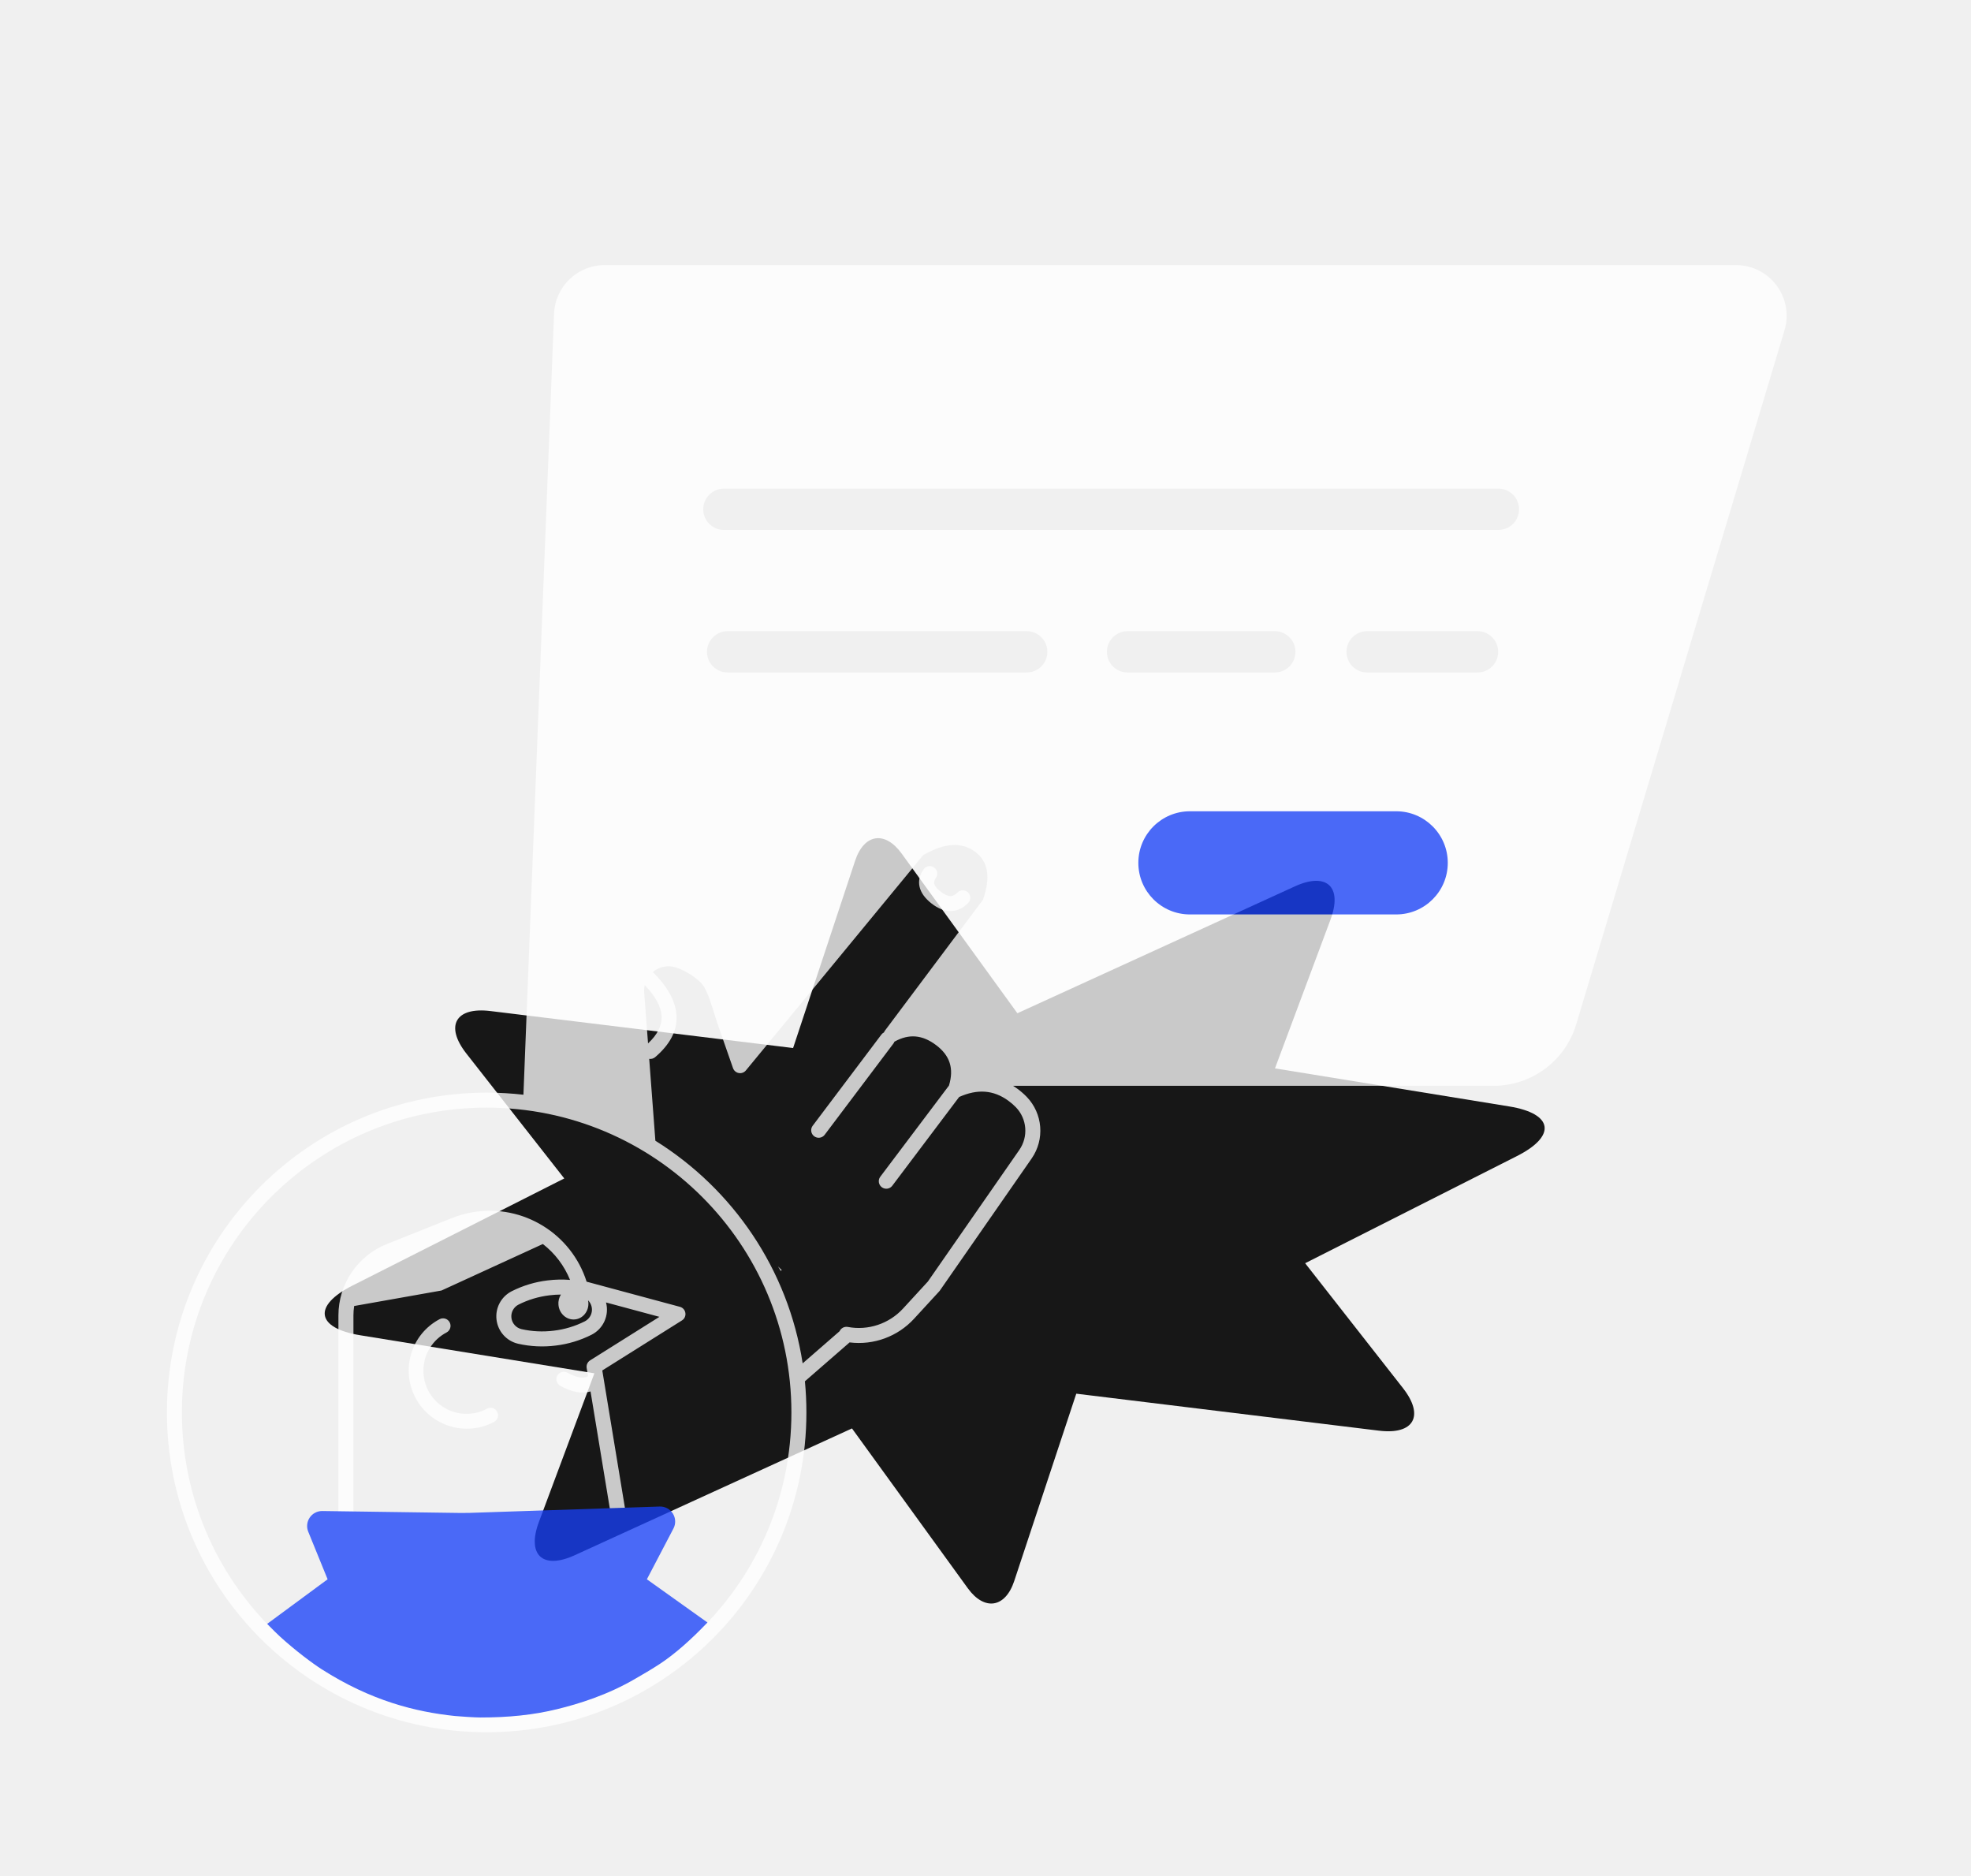
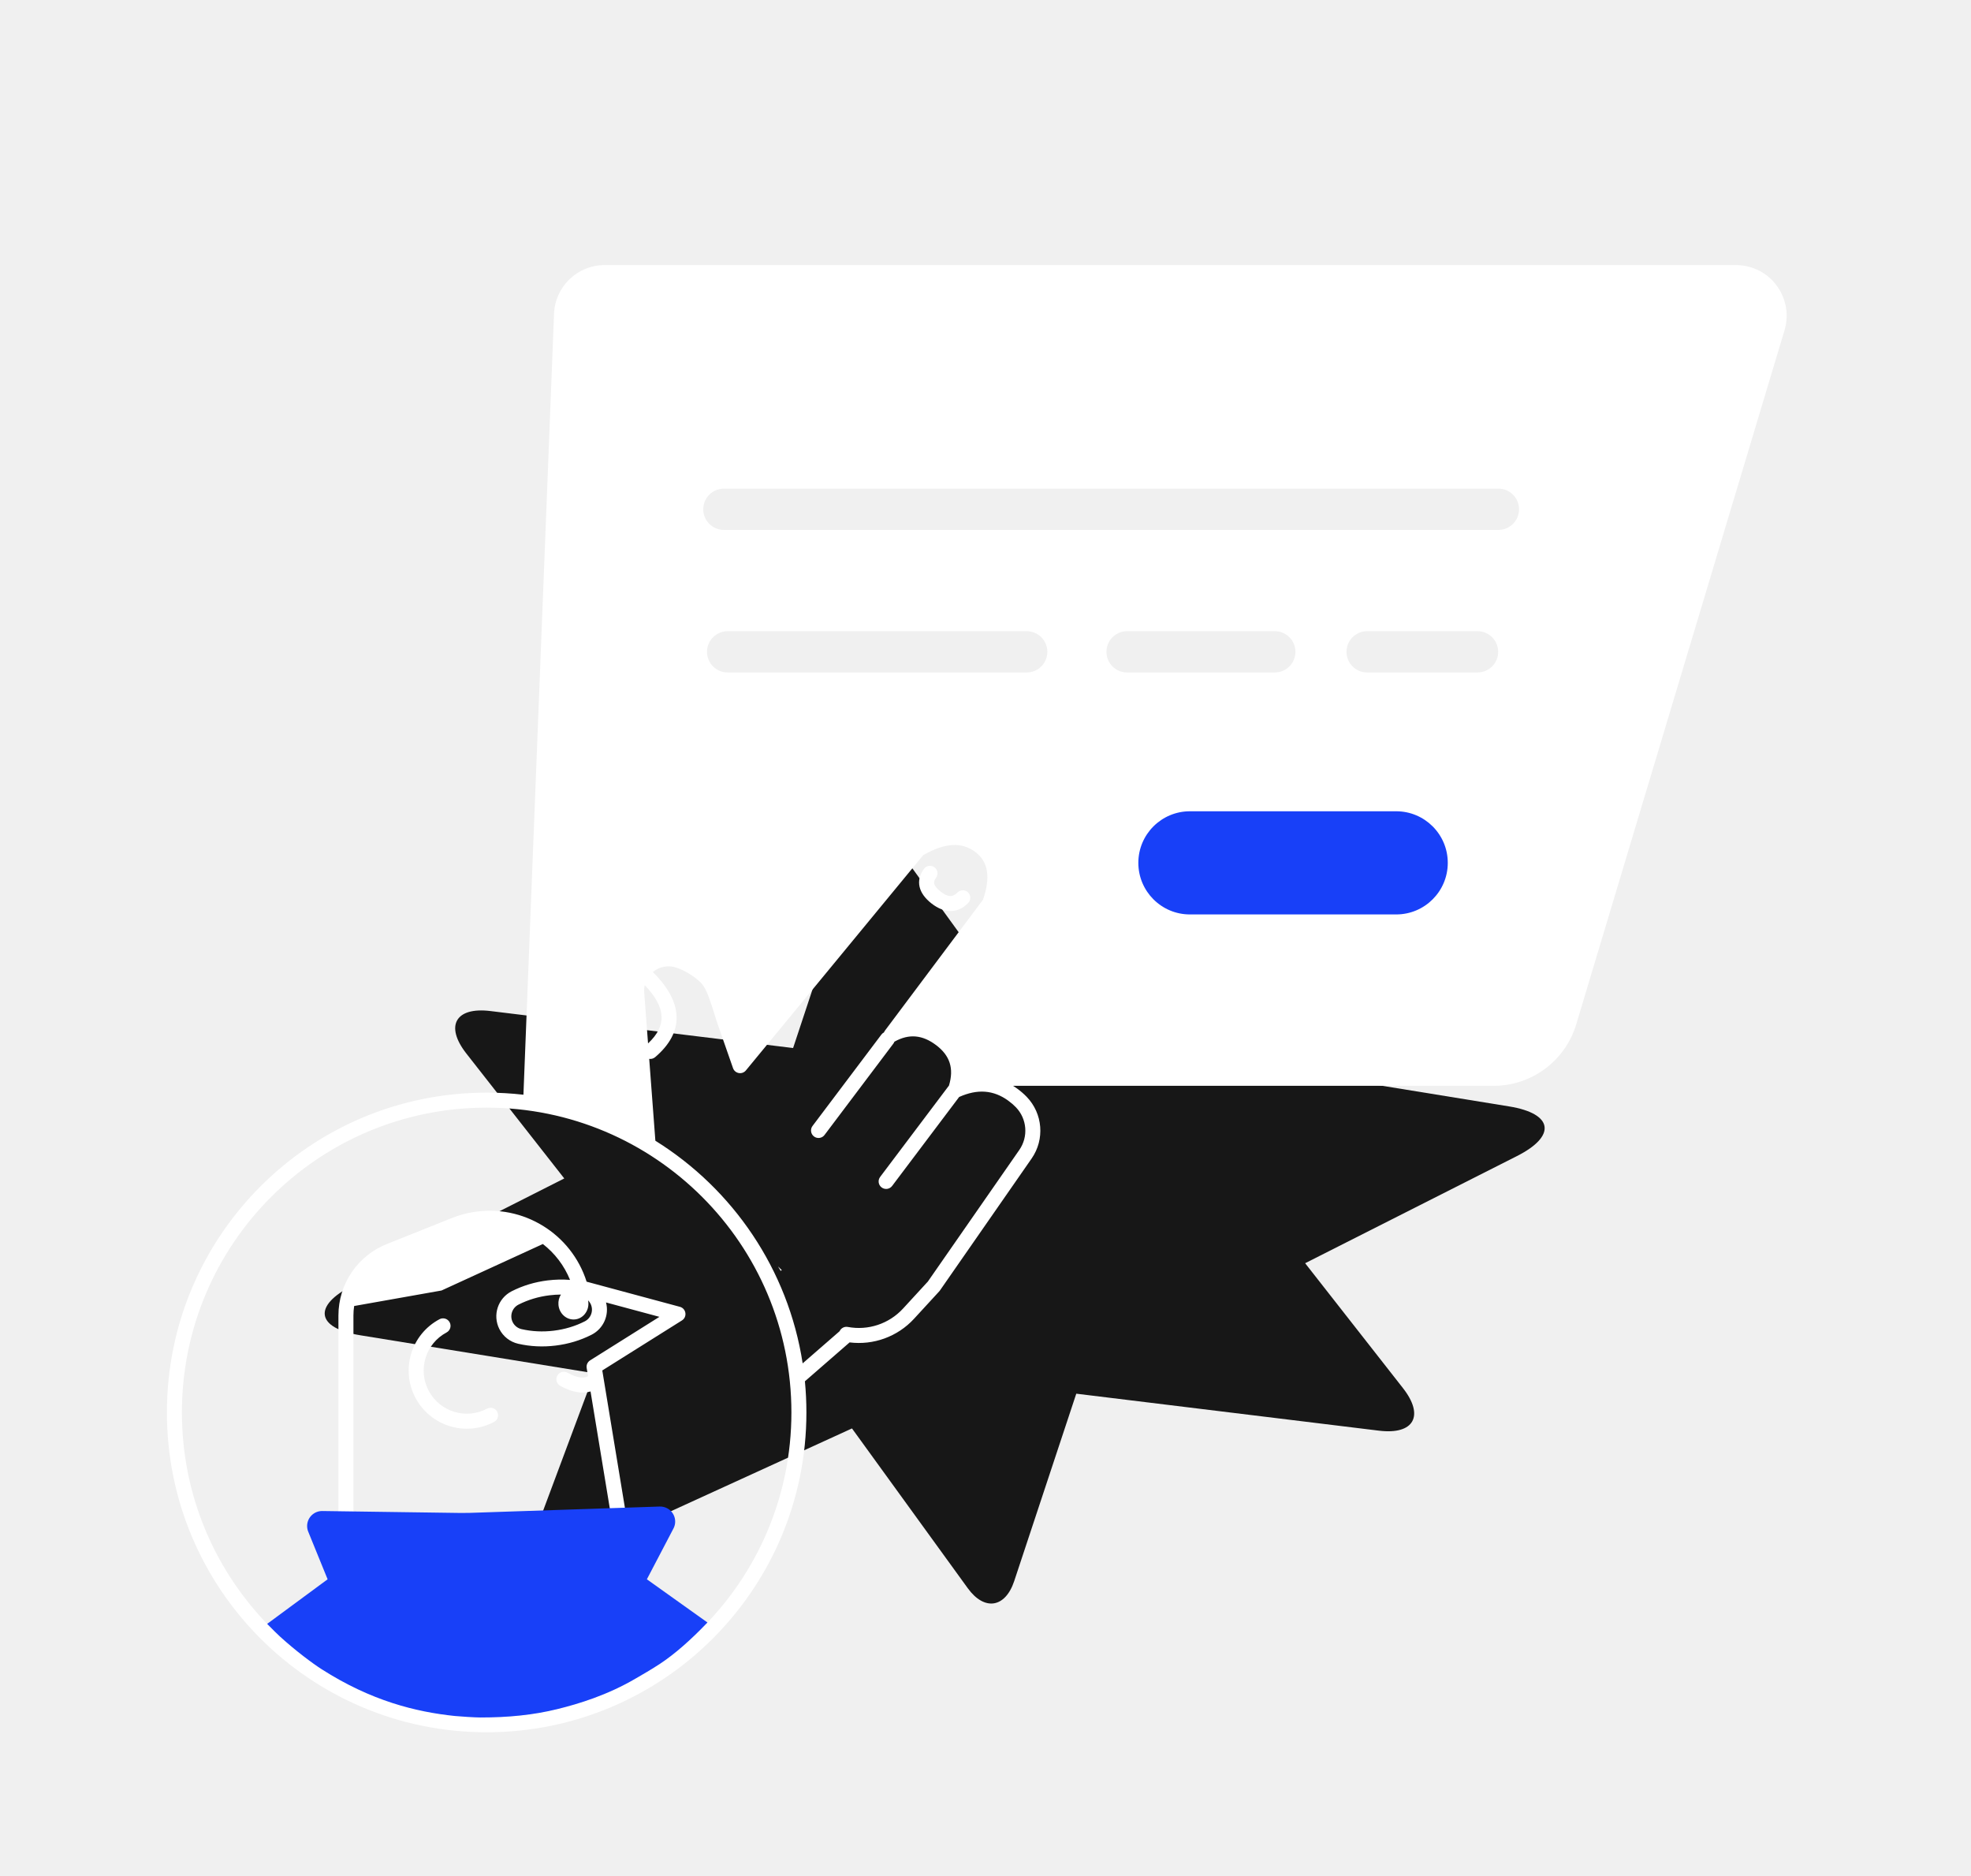
- <svg xmlns="http://www.w3.org/2000/svg" width="371" height="353" fill="none">
-   <path d="M284.079 208.219l-44.092-7.161 10.447-27.983c2.31-6.193-.709-9.008-6.719-6.262l-52.214 23.871-21.797-30.069c-3.131-4.316-7.06-3.708-8.739 1.353l-11.681 35.26-56.989-6.962c-6.559-.8-8.585 2.797-4.51 8.001l18.426 23.505-39.868 20.163c-7.498 3.79-6.847 7.994 1.447 9.345l44.092 7.161-10.447 27.983c-2.31 6.193.709 9.008 6.719 6.262l52.214-23.871 21.799 30.076c3.13 4.315 7.06 3.707 8.738-1.354l11.682-35.26 56.988 6.962c6.559.8 8.585-2.796 4.511-8.001l-18.421-23.512 39.861-20.162c7.498-3.79 6.847-7.994-1.447-9.345z" fill="#171717" />
-   <mask id="a" maskUnits="userSpaceOnUse" x="0" y="32" width="371" height="304">
-     <path d="M0 230.091l32.3 94.25 13.943 10.943 100.427-10.943 52.773-88.779 95.486-13.414L371 85.362l-38.3-52.95H81.013L54.715 150.49 0 230.091z" fill="#C4C4C4" />
+ <svg xmlns="http://www.w3.org/2000/svg" width="371" height="353" viewBox="0 0 371 353" fill="none">
+   <path d="M284.079 208.219L239.987 201.058L250.434 173.075C252.744 166.882 249.725 164.067 243.715 166.813L191.501 190.684L169.704 160.615C166.573 156.299 162.644 156.907 160.965 161.968L149.284 197.228L92.295 190.266C85.736 189.466 83.71 193.063 87.784 198.267L106.211 221.772L66.343 241.935C58.845 245.725 59.496 249.929 67.79 251.28L111.882 258.441L101.435 286.424C99.126 292.617 102.144 295.432 108.154 292.686L160.368 268.815L182.167 298.891C185.297 303.206 189.227 302.598 190.905 297.537L202.587 262.277L259.575 269.239C266.134 270.039 268.16 266.443 264.086 261.238L245.665 237.726L285.526 217.564C293.024 213.774 292.373 209.57 284.079 208.219Z" fill="#171717" />
+   <mask id="mask0" mask-type="alpha" maskUnits="userSpaceOnUse" x="0" y="32" width="371" height="304">
+     <path d="M0 230.091L32.299 324.341L46.243 335.284L146.67 324.341L199.443 235.562L294.929 222.148L371 85.362L332.7 32.412H81.013L54.715 150.49L0 230.091Z" fill="#C4C4C4" />
  </mask>
-   <g mask="url(#a)" fill-rule="evenodd" clip-rule="evenodd">
-     <path d="M299.18 272.972h53.014a1.412 1.412 0 100-2.824h-89.41L156.646 562.327a1.413 1.413 0 01-2.655-.964L259.78 270.148h-48.473a4.451 4.451 0 010-8.902h92.865a1.398 1.398 0 01.007-1.145l15.189-33.725a10.604 10.604 0 013.267-4.097l2.858-2.162a13.92 13.92 0 0111.498-2.467l20.808-50.645c2.687-3.075 5.476-4.011 8.367-2.809l.136.059a6.667 6.667 0 013.401 8.795l-21.09 47.677 27.912 7.402a1.412 1.412 0 01-.724 2.73l-28.345-7.517-3.322 7.51c2.198.837 3.2 4.153 3.584 10.001a1.411 1.411 0 01-1.362 1.504c-7.909.263-14.577 1.54-20.003 3.819-2.646 1.11-4.813 2.95-6.5 5.543 1.726.05 3.3.262 4.938.758 3.615 1.094 6.229 3.352 7.312 6.989l25.982.217H529.92l32.679 103.336a14.799 14.799 0 01-1.732 12.593h50.383c1.042-3.251 3.438-5.282 6.719-6.273 1.446-.438 2.837-.636 4.346-.693-1.517-2.262-3.447-3.874-5.789-4.856-4.956-2.079-11.048-3.246-18.277-3.487l-17.082-.001c-.78 0-1.412-.632-1.413-1.411a1.413 1.413 0 011.413-1.412h17.152c7.562.251 13.995 1.482 19.299 3.707 5.348 2.243 8.849 7.102 10.514 14.426h14.445c-1.537-7.451-4.518-12.19-8.881-14.34-5.077-2.501-15.428-6.579-31.007-12.211a1.413 1.413 0 01-.926-1.192l-8.947-7.716a1.412 1.412 0 011.844-2.139l8.726 7.526c27.139 6.428 42.107 10.883 45.577 13.668 5.231 4.199 8.631 10.06 10.194 17.526.031.152.038.301.022.445h24.701a4.45 4.45 0 110 8.902H566.221l83.241 175.158a1.412 1.412 0 01-2.551 1.212l-83.817-176.37h-39.871l64.348 125.065h-19.374l16.025 50.27a1.412 1.412 0 01-1.345 1.841H442.829a1.413 1.413 0 01-1.319-1.918l2.22-5.79a20.827 20.827 0 0114.12-12.677l24.118-6.381-7.903-25.345h-31.237l-43.852-112.333c.479-.33.723-.936.564-1.529l-22.967-85.923a10.944 10.944 0 017.086-13.199l56.45-18.97a1.412 1.412 0 00-.9-2.677l-56.45 18.971c-6.888 2.314-10.791 9.584-8.914 16.604l22.603 84.563-11.481 114.079h-34.623v51.113c0 .78-.632 1.412-1.412 1.412h-13.964c-.78 0-1.412-.632-1.412-1.412v-31.137l-24.828 32.002a1.41 1.41 0 01-1.116.547h-98.466a1.413 1.413 0 01-1.319-1.918l2.22-5.79a20.827 20.827 0 0114.12-12.677l24.704-6.535 5.412-25.605h-39.844l46.393-133.255.154.002 38.194-104.507zm337.226-76.456l-43.23-1.032-55.193-122.801c-2.157-4.801-.015-10.443 4.787-12.6a9.525 9.525 0 013.874-.838l186.372-.638a9.53 9.53 0 019.428 7.93l21.494 126.068c26.133 6.561 45.484 30.21 45.484 58.378 0 33.24-26.946 60.186-60.186 60.186-33.24 0-60.186-26.946-60.186-60.186 0-12.278 3.676-23.696 9.988-33.216l-2.894 2.805a14.486 14.486 0 01-3.461 2.484c-6.014 3.088-11.265 3.9-15.715 2.332-3.751-1.321-6.099-3.549-6.923-6.58-2.701 2.31-6.03 3.056-9.867 2.186-4.169-.945-6.79-3.347-7.72-7.041-3.107 2.006-6.302 2.463-9.488 1.295a12.245 12.245 0 01-7.642-14.55l1.078-4.182zm-537.88 9.501l5.759-146.974a9.531 9.531 0 019.524-9.157H326.77a9.532 9.532 0 019.129 12.27l-39.208 130.616a16.237 16.237 0 01-15.552 11.569h-90.328l-.119.001c.247.155.492.32.735.496a13.647 13.647 0 011.831 1.58 9.177 9.177 0 01.924 11.603l-17.265 24.841a1.337 1.337 0 01-.12.15l-4.738 5.155a14.111 14.111 0 01-12.139 4.459l-8.413 7.32c.186 1.929.282 3.885.282 5.863 0 33.24-26.947 60.186-60.186 60.186-33.24 0-60.186-26.946-60.186-60.186 0-33.24 26.946-60.186 60.186-60.186 2.34 0 4.651.134 6.923.394zm466.707 305.129h-88.21l7.962 25.534h44.489a1.412 1.412 0 110 2.824h-47.463c-.096 0-.191-.01-.282-.028l-23.157 6.126a18.003 18.003 0 00-12.205 10.958l-1.485 3.873h126.855l-11.549-33.387a1.412 1.412 0 112.669-.923l11.869 34.31h6.219l-15.712-49.287zm-217.713-.414h-90.351l-5.715 27.039a1.41 1.41 0 01-1.02 1.073l-25.545 6.758a18.001 18.001 0 00-12.205 10.958l-1.485 3.873h95.722l26.932-34.714c.824-1.063 2.527-.48 2.527.865v33.849h11.14v-49.701zM147.147 239.008l-.192.166a69.177 69.177 0 00-.506-.84l.698.674zm476.696 132.449c-1.884-.032-3.464.103-5.057.585-2.119.64-3.653 1.776-4.505 3.57h10.949c-.377-1.522-.839-2.906-1.387-4.155zm21.613 4.155h10.539c-1.565-6.029-4.497-10.748-8.8-14.202-2.223-1.785-11.234-4.747-26.75-8.758 6.625 2.56 11.455 4.588 14.499 6.087 5.372 2.647 8.854 8.316 10.512 16.873zM335.9 220.306a11.087 11.087 0 00-8.703 2.064l-2.858 2.162a7.762 7.762 0 00-2.396 3.004l-14.289 31.726 6.195.052c1.8-8.004 5.599-13.302 11.411-15.742.424-.179.856-.351 1.294-.518l9.346-22.748zm4.204 19.658a79.554 79.554 0 014.682-.368c-.184-1.951-.458-3.477-.814-4.564-.195-.597-.407-1.035-.616-1.309-.13-.17-.214-.231-.262-.242a.753.753 0 00-.114-.019l-2.876 6.502zm-11.006 19.477c-.915-2.165-2.667-3.517-5.125-4.261-1.775-.537-3.533-.683-5.635-.641-.635 1.435-1.167 3.034-1.595 4.799l12.355.103zm-206.216-76.514c5.776 5.704 6.003 11.294.434 16.021-.322.272-.73.376-1.116.32l1.16 15.406c14.584 9.076 25.001 24.217 27.724 41.897l6.952-6.049a1.414 1.414 0 011.545-.805 11.292 11.292 0 0010.399-3.46l4.673-5.085 17.21-24.763a6.354 6.354 0 00-.64-8.033 10.827 10.827 0 00-1.453-1.251c-2.76-2-5.769-2.237-9.228-.687l-12.619 16.747a1.413 1.413 0 01-2.255-1.7l12.956-17.193c.97-3.212.183-5.648-2.42-7.61-2.591-1.952-5.102-2.163-7.798-.674a.628.628 0 01-.051.027 1.426 1.426 0 01-.197.36l-12.961 17.2a1.413 1.413 0 01-2.255-1.7l12.961-17.199a1.4 1.4 0 01.489-.411c.047-.121.113-.242.201-.359l18.437-24.613c1.467-4.256.959-7.124-1.383-8.932-2.534-1.955-5.723-1.837-9.823.525a.342.342 0 00-.096.081l-33.33 40.456a1.412 1.412 0 01-2.421-.428 900.05 900.05 0 01-2.951-8.457 48.744 48.744 0 01-.347-1.06 96.316 96.316 0 01-.291-.932c-1.117-3.606-1.705-4.973-2.7-5.858-1.328-1.179-2.765-2.041-4.318-2.592a4.589 4.589 0 00-4.488.811zm-1.517 2.479c-.104.446-.14.907-.107 1.366l.722 9.586c3.56-3.309 3.419-6.764-.615-10.952zm53.233 55.845l.12-.15-.065.071-.055.079zm5.622-73.289a1.412 1.412 0 112.013 1.981c-1.973 2.004-4.448 1.985-6.89.083-2.463-1.918-3.063-4.274-1.435-6.506a1.413 1.413 0 012.281 1.664c-.639.876-.464 1.56.889 2.614 1.375 1.071 2.243 1.078 3.142.164zM91.603 323.171c31.68 0 57.362-25.682 57.362-57.362 0-31.68-25.682-57.362-57.362-57.362-31.68 0-57.362 25.682-57.362 57.362 0 31.68 25.681 57.362 57.362 57.362zm19.554-61.316c-1.642.499-3.574.117-5.703-1.055a1.412 1.412 0 011.362-2.474c1.742.959 2.981 1.134 3.871.676l-.258-1.564a1.415 1.415 0 01.642-1.426l13.053-8.196-10.053-2.708a5.295 5.295 0 01-2.727 6.078 20.329 20.329 0 01-6.756 2.036 20.335 20.335 0 01-7.05-.341 5.295 5.295 0 01-1.213-9.886 20.328 20.328 0 016.757-2.036 20.765 20.765 0 014.215-.094 16.246 16.246 0 00-5.114-6.756l-19.077 8.751-16.444 2.917c-.09.582-.136 1.177-.136 1.779v40.354c9.302 2.144 18.111 2.85 26.431 2.122 8.228-.72 15.51-2.717 21.856-5.987l-3.656-22.19zm-5.575-18.232c-.712.004-1.43.05-2.156.139-2.084.256-4.023.84-5.825 1.752a2.471 2.471 0 00.567 4.614c1.969.449 3.991.547 6.075.291a17.516 17.516 0 005.825-1.752 2.47 2.47 0 00.625-3.958c.024.117.041.237.052.36.144 1.65-.998 3.099-2.552 3.235-1.554.136-2.93-1.092-3.075-2.743a3.107 3.107 0 01.464-1.938zm4.834-2.425l17.563 4.732c1.19.321 1.427 1.905.384 2.56l-14.995 9.415 4.397 26.684a1.412 1.412 0 01-.721 1.471c-6.905 3.739-14.856 5.999-23.84 6.785-8.958.784-18.433-.033-28.422-2.445a1.413 1.413 0 01-1.08-1.373v-41.471a14.471 14.471 0 019.106-13.441l12.265-4.897a19.14 19.14 0 013.985-1.11c9.446-1.556 18.516 4.103 21.358 13.09zm-17.41 26.388c-5.337 2.837-11.963.811-14.8-4.525-2.838-5.336-.812-11.962 4.524-14.799a1.411 1.411 0 111.326 2.493 8.119 8.119 0 107.623 14.337 1.412 1.412 0 111.326 2.494zm656.23 40.759c31.68 0 57.362-25.682 57.362-57.362 0-31.68-25.682-57.362-57.362-57.362-31.68 0-57.362 25.682-57.362 57.362 0 31.68 25.682 57.362 57.362 57.362zm-9.535-78.066c.671.666.999 1.663.784 2.674-.332 1.564-1.838 2.569-3.364 2.245-1.252-.266-2.128-1.345-2.218-2.588-.512.406-1.01.858-1.492 1.358 2.79 1.906 5.661 2.699 8.656 2.416a11.748 11.748 0 005.369-1.865 31.015 31.015 0 01-2.066-4.185 12.035 12.035 0 00-4.099-.306c-.536.051-1.059.134-1.57.251zm30.821 26.135l-1.361 15.212a1.41 1.41 0 01-1.212 1.273c-7.565 1.049-15.747.635-24.541-1.234-8.832-1.877-15.46-4.53-19.89-8.001a1.41 1.41 0 01-.523-1.337l2.186-13.52a1.4 1.4 0 01.091-.561l.719-4.445-10.522-2.237a1.411 1.411 0 01-.837-2.227l10.471-13.979a27.544 27.544 0 0129.982-9.864l8.677 2.61a12.709 12.709 0 018.996 13.301l-.741 8.286 26.249 8.084a3.53 3.53 0 012.17 4.843l-6.221 13.589a3.53 3.53 0 01-5.044 1.546l-18.649-11.339zm-28.503-38.726a24.7 24.7 0 00-14.655 9.363l-9.147 12.21 9.676 2.057c.736.157 1.22.863 1.1 1.607l-.305 1.884c1.946.306 3.463.574 4.555.806.692.148 1.225.282 1.614.411.241.08.441.162.617.259.435.242.75.542.846 1.141.115.705-.216 1.188-.672 1.493a2.195 2.195 0 01-.549.258 7.114 7.114 0 01-.976.226c-.643.112-1.51.22-2.596.33-.259.026-.529.052-.812.078-.612.057-1.922.167-2.876.247l-1.921 11.879c4.049 2.932 10.076 5.265 18.077 6.966 8.053 1.712 15.537 2.157 22.455 1.341l2.498-27.94c-1.295-2.315-3.588-4.097-6.443-4.704-3.55-.754-7.043.504-9.217 2.986-1.752-1.237-3.163-2.487-4.233-3.752a14.552 14.552 0 01-6.722 2.361c-4.186.396-8.167-.925-11.882-3.911a1.412 1.412 0 01-.209-1.993c2.961-3.631 6.568-5.677 10.763-6.074a15.007 15.007 0 013.25.041c-.903-2.805-1.649-5.995-2.236-9.57zm-72.09-2.915c.005-.102.021-.205.049-.307l8.879-32.685a1.419 1.419 0 01-.139-.506c-.371-4.186-2.188-6.686-5.556-7.767-3.6-1.156-6.408-.071-8.758 3.444a1.4 1.4 0 01-.564.494l-8.685 33.199a1.406 1.406 0 01-.254.512c.009.054.015.109.018.165.195 3.844 2.071 6.053 5.883 6.918 3.831.868 6.789-.252 9.127-3.467zm2.632.774l-.003.042c-.232 3.47 1.451 5.763 5.348 7.136 3.622 1.275 8.105.582 13.486-2.181a11.663 11.663 0 002.787-1.999l7.203-6.984-6.748-2.302a1.413 1.413 0 01-.945-1.513l2.48-19.672c-.022-5.363-1.765-8.315-5.229-9.265-3.145-.863-6.123-.028-9.06 2.617l-9.177 33.78a1.451 1.451 0 01-.142.341zm-20.17-5.056a1.408 1.408 0 01.032-.561l8.989-34.36c.029-.113.072-.219.125-.317-1.069-3.526-3.232-5.735-6.568-6.759-1.354-.416-2.608-.583-3.766-.51a6.353 6.353 0 00-5.754 4.756l-7.386 28.663a9.419 9.419 0 005.879 11.194c2.767 1.014 5.53.356 8.449-2.106zm-3.85-32.093c-.26 1.687.528 2.671 2.845 3.272 2.307.598 3.363.176 3.818-1.264a1.412 1.412 0 012.693.851c-.961 3.041-3.585 4.089-7.22 3.146-3.624-.939-5.427-3.191-4.927-6.435a1.412 1.412 0 012.791.43zm18 5.668c-.26 1.686.528 2.67 2.846 3.271 2.307.598 3.362.177 3.817-1.263a1.412 1.412 0 112.693.851c-.961 3.04-3.585 4.088-7.219 3.146-3.624-.94-5.428-3.192-4.928-6.435a1.412 1.412 0 112.791.43zm17.659 4.729c-.26 1.686.528 2.67 2.845 3.271 2.307.598 3.363.177 3.818-1.263a1.412 1.412 0 112.693.851c-.961 3.04-3.585 4.088-7.22 3.146-3.624-.94-5.427-3.192-4.927-6.435a1.412 1.412 0 112.791.43zm-215.313-91c-6.24-3.39-10.892-5.927-13.956-7.615-2.901-1.598-6.4-3.546-10.495-5.844-6.833 6.155-9.462 15.09-7.869 26.97l7.864-.965a1.412 1.412 0 01.345 2.803l-9.235 1.133a1.412 1.412 0 01-1.567-1.181c-1.564-9.914-.428-18.142 3.418-24.61l-4.379 3.941a17.195 17.195 0 00-1.58 7.514l.534 32.085c6.699 2.405 14.131 3.111 22.312 2.106 8.169-1.003 15.225-3.039 21.174-6.101l-2.576-11.867a1.412 1.412 0 011.399-1.711 8.118 8.118 0 008.181-9.109 8.118 8.118 0 00-9.047-7.069 8.107 8.107 0 00-2.489.72 1.412 1.412 0 01-1.985-.977l-.022-.103-.027-.12zm-15.859-18.04c8.556 1.323 15.801 7.503 18.272 16.082a11.21 11.21 0 011.765-.365c5.999-.736 11.459 3.53 12.195 9.528.727 5.915-3.411 11.306-9.277 12.162l2.457 11.316a1.412 1.412 0 01-.705 1.54c-6.471 3.517-14.177 5.82-23.111 6.917-8.99 1.104-17.183.239-24.561-2.605a1.413 1.413 0 01-.904-1.294l-.55-33.048c-.129-7.733 4.146-14.576 10.585-18.034a9.033 9.033 0 01-2.137-16.05 7.63 7.63 0 012.79-14.133l5.529-.788a7.257 7.257 0 018.209 6.16l.003.025a7.683 7.683 0 01-2.526 6.823 8.59 8.59 0 015.885 7.14 9.1 9.1 0 01-3.919 8.624zm-7.07 19.013c.25-.094.517-.15.795-.165 1.558-.082 2.891 1.194 2.978 2.848a3.098 3.098 0 01-.619 2.042c.97-.046 1.929-.215 2.879-.505 2.892-.884 5.222-2.75 7.018-5.652-3.112-1.402-6.087-1.646-8.979-.762a11.604 11.604 0 00-4.072 2.194zm-1.656 1.661a15.615 15.615 0 00-1.289 1.797 16 16 0 001.293.519 3.18 3.18 0 01-.004-2.316zm8.515 5.259c-4.046 1.237-8.219.681-12.441-1.623a1.413 1.413 0 01-.578-1.889c2.212-4.271 5.361-7.066 9.407-8.303 4.046-1.237 8.219-.68 12.441 1.624.674.368.93 1.207.577 1.888-2.211 4.272-5.36 7.066-9.406 8.303zm-13.006 12.351a1.413 1.413 0 01.918-2.671c1.749.601 3.786.286 6.178-1.034a1.411 1.411 0 111.364 2.472c-3.04 1.678-5.882 2.118-8.46 1.233zm129.707-36.087l34.87 74.178c.231.493.725.808 1.269.812l128.693.823a1.412 1.412 0 001.395-1.68l-14.518-75.189a1.412 1.412 0 00-1.388-1.144l-149.045.187a1.412 1.412 0 00-1.276 2.013zm149.158.626l13.97 72.352-126.081-.807-33.546-71.363 145.657-.182zm-61.426 58.655c3.941 0 9.009-1.562 12.141-3.477 5.934-3.628 8.509-9.71 8.509-17.174 0-4.638-1.126-9.497-3.708-12.944-3.766-5.029-10.175-7.706-16.942-7.706-6.721 0-12.517 3.582-16.288 8.554-2.628 3.464-4.362 7.412-4.362 12.096 0 6.217 3.267 11.617 7.614 15.402 3.627 3.159 7.848 5.249 13.036 5.249zM136.257 91.958a3.883 3.883 0 100 7.766h145.787a3.883 3.883 0 100-7.766H136.257zm.706 26.827a3.883 3.883 0 000 7.766h56.296a3.882 3.882 0 100-7.766h-56.296zm75.188 0a3.884 3.884 0 000 7.766h27.803a3.882 3.882 0 100-7.766h-27.803zm45.184 0a3.883 3.883 0 000 7.766h20.78a3.883 3.883 0 000-7.766h-20.78z" fill="#fff" />
-     <path d="M400.281 259.928l-5.31-12.754a35.3 35.3 0 00-18.637-18.858l10.173-78.112c1.074-8.247 8.584-14.094 16.843-13.112l24.129 2.866 1.405-7.765 48.658-7.111 13.917 22.478 29.731 3.532a16.596 16.596 0 0112.899 9.09l88.929 178.901h-68.276l-25.268-79.249-129.193.094zM223.976 152.673h38.83c5.361 0 9.708 4.346 9.708 9.707 0 5.362-4.347 9.708-9.708 9.708h-38.83c-5.361 0-9.707-4.346-9.707-9.708 0-5.361 4.346-9.707 9.707-9.707zm428.009-39.879c0-.178 5.531 1.97 16.591 6.445l-13.63 11.548c-1.974-11.816-2.961-17.814-2.961-17.993zM530.132 257.908l-15.145-56.974a1.413 1.413 0 00-2.73.726l15.146 56.973a1.412 1.412 0 002.729-.725zM86.741 284.724a35.87 35.87 0 001.672-.016l35.756-1.193a2.824 2.824 0 012.596 4.132l-5.005 9.559 11.402 8.13c-3.228 3.381-6.2 5.968-8.916 7.763-1.732 1.145-3.376 2.062-4.513 2.733-5.406 3.192-10.89 4.832-14.804 5.798-4.579 1.129-9.276 1.581-14.522 1.581-.962 0-3.876-.183-4.812-.281-7.32-.768-15.712-2.831-25.045-8.796-1.714-1.096-4.912-3.481-7.825-6.134-.532-.485-1.344-1.286-2.436-2.404l11.379-8.39-3.65-8.959a2.824 2.824 0 012.655-3.889l26.067.366zm657.775-20.673l33.828 1.511a2.825 2.825 0 012.473 3.927l-2.276 5.351a14.88 14.88 0 003.017 16.189l4.14 4.264c-10.37 8.78-22.524 13.169-36.462 13.169-4.93 0-10.847-.874-16.132-2.391-2.871-.823-5.69-1.991-7.991-3.045-2.6-1.191-5.563-2.813-8.771-5.032-.692-.478-1.741-1.276-3.149-2.395a24.563 24.563 0 003.579-19.19l-2.901-12.718a2.823 2.823 0 013.155-3.423l24.041 3.458c1.144.165 2.295.273 3.449.325z" fill="#1840F8" />
+   <g mask="url(#mask0)">
+     <path fill-rule="evenodd" clip-rule="evenodd" d="M299.18 272.972H352.194C352.974 272.972 353.606 272.34 353.606 271.56C353.606 270.78 352.974 270.148 352.194 270.148H289.625H262.784L156.646 562.327C156.379 563.06 155.569 563.438 154.836 563.172C154.103 562.906 153.725 562.096 153.991 561.363L259.78 270.148H211.307C208.849 270.148 206.856 268.155 206.856 265.697C206.856 263.239 208.849 261.246 211.307 261.246H304.172C304.02 260.9 304.004 260.49 304.179 260.101L319.368 226.376C320.097 224.759 321.22 223.35 322.635 222.279L325.493 220.117C328.775 217.635 332.985 216.734 336.991 217.65V217.65L357.799 167.005C360.486 163.93 363.275 162.994 366.166 164.196C366.212 164.215 366.257 164.235 366.302 164.255C369.67 165.745 371.193 169.682 369.703 173.05C360.661 193.49 353.631 209.382 348.613 220.727L376.525 228.129C377.278 228.329 377.727 229.102 377.527 229.856C377.327 230.61 376.554 231.059 375.801 230.859L347.456 223.342C346.207 226.167 345.099 228.67 344.134 230.852C346.332 231.689 347.334 235.005 347.718 240.853C347.771 241.649 347.154 242.331 346.356 242.357C338.447 242.62 331.779 243.897 326.353 246.176C323.707 247.286 321.54 249.126 319.853 251.719C321.579 251.769 323.153 251.981 324.791 252.477C328.406 253.571 331.02 255.829 332.103 259.466L358.085 259.683H529.92L562.599 363.019C563.995 367.434 563.218 372.017 560.867 375.612H611.25C612.292 372.361 614.688 370.33 617.969 369.339C619.415 368.901 620.806 368.703 622.315 368.646C620.798 366.384 618.868 364.772 616.526 363.79C611.57 361.711 605.478 360.544 598.249 360.303L581.167 360.302C580.387 360.302 579.755 359.67 579.754 358.891C579.755 358.111 580.387 357.479 581.167 357.479H598.272L598.319 357.479C605.881 357.73 612.314 358.961 617.618 361.186C622.966 363.429 626.467 368.288 628.132 375.612H642.577C641.04 368.161 638.059 363.422 633.696 361.272C628.619 358.771 618.268 354.693 602.689 349.061C602.159 348.869 601.814 348.394 601.763 347.869L592.816 340.153C592.225 339.644 592.16 338.752 592.669 338.161C593.178 337.571 594.07 337.505 594.66 338.014L603.386 345.54C630.525 351.968 645.493 356.423 648.963 359.208C654.194 363.407 657.594 369.268 659.157 376.734C659.188 376.886 659.195 377.035 659.179 377.179H683.88C686.339 377.179 688.331 379.172 688.331 381.63C688.331 384.089 686.339 386.081 683.88 386.081H566.221L649.462 561.239C649.796 561.943 649.497 562.785 648.792 563.12C648.088 563.455 647.246 563.155 646.911 562.451L563.094 386.081H523.223L587.571 511.146H568.197L584.222 561.416C584.513 562.327 583.833 563.257 582.877 563.257H573.753C573.731 563.257 573.709 563.257 573.687 563.257H442.829C441.838 563.257 441.156 562.264 441.51 561.339L443.73 555.549C446.127 549.3 451.38 544.583 457.85 542.872L481.968 536.491L474.065 511.146H442.828L398.976 398.813C399.455 398.483 399.699 397.877 399.54 397.284L376.573 311.361C375.082 305.781 378.184 300.002 383.659 298.162L440.109 279.192C440.848 278.943 441.246 278.143 440.997 277.403C440.749 276.664 439.948 276.266 439.209 276.515L382.759 295.486C375.871 297.8 371.968 305.07 373.845 312.09L396.448 396.653L384.967 510.732H350.344V561.845C350.344 562.625 349.712 563.257 348.932 563.257H334.968C334.188 563.257 333.556 562.625 333.556 561.845V530.708L308.728 562.71C308.461 563.055 308.049 563.257 307.612 563.257H209.146C208.155 563.257 207.473 562.264 207.827 561.339L210.047 555.549C212.444 549.3 217.697 544.583 224.167 542.872L248.871 536.337L254.283 510.732H214.439L260.832 377.477L260.986 377.479L299.18 272.972ZM636.406 196.516L593.176 195.484L537.983 72.683C535.826 67.882 537.968 62.24 542.77 60.082C543.988 59.535 545.308 59.249 546.644 59.245L733.016 58.607C737.674 58.591 741.661 61.944 742.444 66.536L763.938 192.605C790.071 199.166 809.422 222.815 809.422 250.983C809.422 284.223 782.476 311.169 749.236 311.169C715.996 311.169 689.05 284.223 689.05 250.983C689.05 238.705 692.726 227.287 699.038 217.767L696.144 220.572C695.119 221.566 693.953 222.403 692.683 223.056C686.669 226.144 681.418 226.956 676.968 225.388C673.217 224.067 670.869 221.839 670.045 218.808C667.344 221.118 664.015 221.864 660.178 220.994C656.009 220.049 653.388 217.647 652.458 213.953C649.351 215.959 646.156 216.416 642.97 215.248C637.063 213.082 633.759 206.791 635.328 200.698L636.406 196.516ZM98.526 206.017L104.285 59.044C104.486 53.929 108.69 49.886 113.809 49.886H326.77C327.698 49.886 328.621 50.021 329.51 50.288C334.552 51.801 337.412 57.115 335.899 62.157L296.691 192.772C294.63 199.639 288.309 204.341 281.139 204.341H190.811C190.771 204.341 190.732 204.341 190.692 204.342C190.939 204.497 191.184 204.662 191.427 204.838C192.11 205.333 192.721 205.86 193.258 206.418C196.293 209.57 196.68 214.427 194.182 218.021L176.917 242.862C176.88 242.915 176.841 242.965 176.797 243.012L172.059 248.167C168.933 251.569 164.402 253.182 159.92 252.626L151.507 259.946C151.693 261.875 151.789 263.831 151.789 265.809C151.789 299.049 124.842 325.995 91.603 325.995C58.363 325.995 31.416 299.049 31.416 265.809C31.416 232.569 58.363 205.623 91.603 205.623C93.944 205.623 96.254 205.757 98.526 206.017ZM565.233 511.146H477.023L484.985 536.68H529.474C530.254 536.68 530.886 537.312 530.886 538.092C530.886 538.872 530.254 539.504 529.474 539.504H482.011C481.915 539.504 481.82 539.494 481.729 539.476L458.572 545.602C452.98 547.081 448.438 551.159 446.367 556.56L444.882 560.433H571.737L560.188 527.046C559.933 526.309 560.324 525.505 561.061 525.25C561.798 524.995 562.602 525.386 562.857 526.123L574.726 560.433H580.945L565.233 511.146ZM347.52 510.732H257.169L251.454 537.771C251.344 538.293 250.949 538.708 250.434 538.844L224.889 545.602C219.296 547.081 214.755 551.159 212.684 556.56L211.199 560.433H306.921L333.853 525.719C334.677 524.656 336.38 525.239 336.38 526.584V560.433H347.52V510.732ZM147.147 239.008L146.955 239.174C146.788 238.892 146.619 238.612 146.449 238.334L147.147 239.008ZM623.843 371.457C621.959 371.425 620.379 371.56 618.786 372.042C616.667 372.682 615.133 373.818 614.281 375.612H625.23C624.853 374.09 624.391 372.706 623.843 371.457ZM645.456 375.612H655.995C654.43 369.583 651.498 364.864 647.195 361.41C644.972 359.625 635.961 356.663 620.445 352.652C627.07 355.212 631.9 357.24 634.944 358.739C640.316 361.386 643.798 367.055 645.456 375.612ZM335.9 220.306C332.865 219.741 329.694 220.481 327.197 222.37L324.339 224.532C323.301 225.317 322.477 226.35 321.943 227.536L307.654 259.262L313.849 259.314C315.649 251.31 319.448 246.012 325.26 243.572C325.684 243.393 326.116 243.221 326.554 243.054L335.9 220.306ZM340.104 239.964C341.616 239.799 343.176 239.676 344.786 239.596C344.602 237.645 344.328 236.119 343.972 235.032C343.777 234.435 343.565 233.997 343.356 233.723C343.226 233.553 343.142 233.492 343.094 233.481C343.056 233.472 343.018 233.465 342.98 233.462C341.688 236.382 340.729 238.55 340.104 239.964ZM329.098 259.441C328.183 257.276 326.431 255.924 323.973 255.18C322.198 254.643 320.44 254.497 318.338 254.539C317.703 255.974 317.171 257.573 316.743 259.338L329.098 259.441ZM122.882 182.927C128.658 188.631 128.885 194.221 123.316 198.948C122.994 199.22 122.586 199.324 122.2 199.268L123.36 214.674C137.944 223.75 148.361 238.891 151.084 256.571L158.036 250.522C158.298 249.944 158.929 249.596 159.581 249.717C163.387 250.428 167.319 249.152 169.98 246.257L174.653 241.172L191.863 216.409C193.592 213.921 193.324 210.559 191.223 208.376C190.805 207.942 190.321 207.524 189.77 207.125C187.01 205.125 184.001 204.888 180.542 206.438L167.923 223.185C167.454 223.807 166.568 223.932 165.945 223.462C165.323 222.993 165.198 222.108 165.668 221.485L178.624 204.292C179.594 201.08 178.807 198.644 176.204 196.682C173.613 194.73 171.102 194.519 168.406 196.008C168.389 196.018 168.372 196.027 168.355 196.035C168.308 196.161 168.243 196.282 168.158 196.395L155.197 213.595C154.728 214.218 153.842 214.342 153.219 213.873C152.597 213.403 152.472 212.518 152.942 211.895L165.903 194.696C166.037 194.517 166.205 194.38 166.392 194.285C166.439 194.164 166.505 194.043 166.593 193.926L185.03 169.313C186.497 165.057 185.989 162.189 183.647 160.381C181.113 158.426 177.924 158.544 173.824 160.906C173.787 160.927 173.754 160.955 173.728 160.987L140.398 201.443C139.699 202.291 138.342 202.051 137.977 201.015C136.637 197.219 135.654 194.401 135.026 192.558C134.915 192.233 134.803 191.89 134.679 191.498C134.595 191.235 134.522 191 134.388 190.566C133.271 186.96 132.683 185.593 131.688 184.708C130.36 183.529 128.923 182.667 127.37 182.116C125.78 181.552 124.087 181.917 122.882 182.927ZM121.365 185.406C121.261 185.852 121.225 186.313 121.258 186.772L121.98 196.358C125.54 193.049 125.399 189.594 121.365 185.406ZM174.598 241.251L174.718 241.101L174.653 241.172L174.598 241.251ZM180.22 167.962C180.767 167.406 181.661 167.399 182.217 167.946C182.773 168.493 182.78 169.387 182.233 169.943C180.26 171.947 177.785 171.928 175.343 170.026C172.88 168.108 172.28 165.752 173.908 163.52C174.367 162.89 175.251 162.752 175.881 163.211C176.511 163.671 176.649 164.554 176.189 165.184C175.55 166.06 175.725 166.744 177.078 167.798C178.453 168.869 179.321 168.876 180.22 167.962ZM91.603 323.171C123.283 323.171 148.965 297.489 148.965 265.809C148.965 234.129 123.283 208.447 91.603 208.447C59.922 208.447 34.24 234.129 34.24 265.809C34.24 297.489 59.922 323.171 91.603 323.171ZM111.157 261.855C109.515 262.354 107.583 261.972 105.454 260.8C104.771 260.424 104.522 259.565 104.898 258.882C105.274 258.199 106.132 257.95 106.816 258.326C108.558 259.285 109.797 259.46 110.687 259.002L110.429 257.438C110.337 256.877 110.59 256.315 111.071 256.012L124.124 247.816L114.071 245.108C114.7 247.473 113.615 250.036 111.344 251.186C109.248 252.248 106.993 252.926 104.588 253.222C102.182 253.517 99.83 253.404 97.539 252.881C96.004 252.53 94.706 251.516 93.994 250.111C92.673 247.503 93.716 244.317 96.325 242.995C98.421 241.933 100.676 241.255 103.082 240.959C104.506 240.784 105.912 240.753 107.297 240.865C106.199 238.145 104.41 235.837 102.183 234.109L83.106 242.86L66.662 245.777C66.572 246.359 66.526 246.954 66.526 247.556V287.91C75.828 290.054 84.637 290.76 92.957 290.032C101.185 289.312 108.467 287.315 114.813 284.045L111.157 261.855ZM105.582 243.623C104.87 243.627 104.152 243.673 103.426 243.762C101.342 244.018 99.403 244.602 97.601 245.514C96.384 246.131 95.897 247.618 96.513 248.835C96.845 249.491 97.452 249.964 98.168 250.128C100.137 250.577 102.159 250.675 104.243 250.419C106.327 250.163 108.266 249.579 110.068 248.667C111.286 248.05 111.773 246.563 111.156 245.346C111.035 245.107 110.878 244.893 110.693 244.709C110.717 244.826 110.734 244.946 110.745 245.069C110.889 246.719 109.747 248.168 108.193 248.304C106.639 248.44 105.263 247.212 105.118 245.561C105.056 244.847 105.234 244.171 105.582 243.623ZM110.416 241.198L127.979 245.93C129.169 246.251 129.406 247.835 128.363 248.49L113.368 257.905L117.765 284.589C117.863 285.182 117.574 285.773 117.044 286.06C110.139 289.799 102.188 292.059 93.203 292.845C84.246 293.629 74.771 292.812 64.782 290.4C64.148 290.246 63.702 289.679 63.702 289.027V247.556C63.702 241.634 67.309 236.31 72.808 234.115L85.073 229.218C86.357 228.705 87.694 228.333 89.058 228.108C98.504 226.552 107.574 232.211 110.416 241.198ZM93.005 267.586C87.669 270.423 81.043 268.397 78.206 263.061C75.368 257.725 77.394 251.099 82.73 248.262C83.419 247.895 84.274 248.157 84.64 248.845C85.006 249.534 84.745 250.389 84.056 250.755C80.097 252.86 78.594 257.776 80.699 261.735C82.804 265.694 87.72 267.197 91.679 265.092C92.368 264.726 93.223 264.987 93.589 265.676C93.955 266.365 93.694 267.22 93.005 267.586ZM749.236 308.345C780.916 308.345 806.598 282.663 806.598 250.983C806.598 219.303 780.916 193.621 749.236 193.621C717.556 193.621 691.874 219.303 691.874 250.983C691.874 282.663 717.556 308.345 749.236 308.345ZM739.701 230.279C740.372 230.945 740.7 231.942 740.485 232.953C740.153 234.517 738.647 235.522 737.121 235.198C735.869 234.932 734.993 233.853 734.903 232.61C734.391 233.016 733.893 233.468 733.411 233.968C736.201 235.874 739.072 236.667 742.067 236.384C744.011 236.2 745.797 235.582 747.436 234.519C746.688 233.269 746 231.874 745.37 230.334C744.028 229.997 742.663 229.896 741.271 230.028C740.735 230.079 740.212 230.162 739.701 230.279ZM770.522 256.414L769.161 271.626C769.103 272.281 768.6 272.809 767.949 272.899C760.384 273.948 752.202 273.534 743.408 271.665C734.576 269.788 727.948 267.135 723.518 263.664C723.113 263.347 722.912 262.835 722.995 262.327L725.181 248.807C725.173 248.61 725.205 248.42 725.272 248.246L725.991 243.801L715.469 241.564C714.46 241.35 714.014 240.162 714.632 239.337L725.103 225.358C732.036 216.102 744.012 212.162 755.085 215.494L763.762 218.104C769.537 219.842 773.295 225.399 772.758 231.405L772.017 239.691L798.266 247.775C798.413 247.82 798.557 247.875 798.696 247.939C800.469 248.751 801.248 250.846 800.436 252.618L794.215 266.207C794.157 266.332 794.093 266.453 794.021 266.571C793.009 268.237 790.837 268.766 789.171 267.753L770.522 256.414ZM742.019 217.688C736.288 218.905 731.037 222.146 727.364 227.051L718.217 239.261L727.893 241.318C728.629 241.475 729.113 242.181 728.993 242.925L728.688 244.809C730.634 245.115 732.151 245.383 733.243 245.615C733.935 245.763 734.468 245.897 734.857 246.026C735.098 246.106 735.298 246.188 735.474 246.285C735.909 246.527 736.224 246.827 736.32 247.426C736.435 248.131 736.104 248.614 735.648 248.919C735.477 249.033 735.302 249.11 735.099 249.177C734.844 249.261 734.524 249.333 734.123 249.403C733.48 249.515 732.613 249.623 731.527 249.733C731.268 249.759 730.998 249.785 730.715 249.811C730.103 249.868 728.793 249.978 727.839 250.058L725.918 261.937C729.967 264.869 735.994 267.202 743.995 268.903C752.048 270.615 759.532 271.06 766.45 270.244L768.948 242.304C767.653 239.989 765.36 238.207 762.505 237.6C758.955 236.846 755.462 238.104 753.288 240.586C751.536 239.349 750.125 238.099 749.055 236.834C747.022 238.172 744.777 238.964 742.333 239.195C738.147 239.591 734.166 238.27 730.451 235.284C729.841 234.793 729.746 233.899 730.242 233.291C733.203 229.66 736.81 227.614 741.005 227.217C742.102 227.113 743.186 227.127 744.255 227.258C743.352 224.453 742.606 221.263 742.019 217.688ZM669.929 214.773C669.934 214.671 669.95 214.568 669.978 214.466L678.857 181.781C678.783 181.63 678.734 181.461 678.718 181.275C678.347 177.089 676.53 174.589 673.162 173.508C669.562 172.352 666.754 173.437 664.404 176.952C664.252 177.18 664.056 177.343 663.84 177.446L655.155 210.645C655.104 210.837 655.017 211.01 654.901 211.157C654.91 211.211 654.916 211.266 654.919 211.322C655.114 215.166 656.99 217.375 660.802 218.24C664.633 219.108 667.591 217.988 669.929 214.773ZM672.561 215.547C672.56 215.561 672.559 215.575 672.558 215.589C672.326 219.059 674.009 221.352 677.906 222.725C681.528 224 686.011 223.307 691.392 220.544C692.415 220.018 693.354 219.345 694.179 218.545L701.382 211.561L694.634 209.259C694 209.042 693.605 208.41 693.689 207.746L696.169 188.074C696.147 182.711 694.404 179.759 690.94 178.809C687.795 177.946 684.817 178.781 681.88 181.426L672.703 215.206C672.67 215.328 672.621 215.442 672.561 215.547ZM652.391 210.491C652.365 210.309 652.373 210.119 652.423 209.93L661.412 175.57C661.441 175.457 661.484 175.351 661.537 175.253C660.468 171.727 658.305 169.518 654.969 168.494C653.615 168.078 652.361 167.911 651.203 167.984C648.457 168.157 646.135 170.076 645.449 172.74L638.063 201.403C636.855 206.091 639.397 210.931 643.942 212.597C646.709 213.611 649.472 212.953 652.391 210.491ZM648.541 178.398C648.281 180.085 649.069 181.069 651.386 181.67C653.693 182.268 654.749 181.846 655.204 180.406C655.439 179.663 656.232 179.251 656.976 179.486C657.719 179.721 658.132 180.514 657.897 181.257C656.936 184.298 654.312 185.346 650.677 184.403C647.053 183.464 645.25 181.212 645.75 177.968C645.869 177.198 646.59 176.669 647.36 176.788C648.131 176.907 648.66 177.628 648.541 178.398ZM666.541 184.066C666.281 185.752 667.069 186.736 669.387 187.337C671.694 187.935 672.749 187.514 673.204 186.074C673.439 185.33 674.232 184.918 674.976 185.153C675.72 185.388 676.132 186.181 675.897 186.925C674.936 189.965 672.312 191.013 668.678 190.071C665.054 189.131 663.25 186.879 663.75 183.636C663.869 182.865 664.59 182.336 665.361 182.455C666.131 182.574 666.66 183.295 666.541 184.066ZM684.2 188.795C683.94 190.481 684.728 191.465 687.045 192.066C689.352 192.664 690.408 192.243 690.863 190.803C691.098 190.059 691.891 189.647 692.635 189.882C693.378 190.117 693.791 190.91 693.556 191.654C692.595 194.694 689.971 195.742 686.336 194.8C682.712 193.86 680.909 191.608 681.409 188.365C681.528 187.594 682.249 187.065 683.019 187.184C683.79 187.303 684.319 188.024 684.2 188.795ZM468.887 97.795C462.647 94.406 457.995 91.868 454.931 90.18C452.03 88.582 448.531 86.634 444.436 84.336C437.603 90.491 434.974 99.427 436.567 111.306L444.431 110.341C445.205 110.246 445.91 110.796 446.005 111.57C446.1 112.344 445.55 113.048 444.776 113.144L435.541 114.277C434.786 114.37 434.093 113.848 433.974 113.096C432.41 103.182 433.546 94.954 437.392 88.487L433.013 92.427C431.957 94.715 431.388 97.266 431.433 99.941L431.967 132.026C438.666 134.431 446.098 135.137 454.279 134.132C462.448 133.129 469.504 131.093 475.453 128.031L472.877 116.164C472.684 115.277 473.367 114.441 474.276 114.453C474.645 114.458 475.017 114.438 475.388 114.392C479.839 113.846 483.004 109.795 482.457 105.344C481.911 100.894 477.86 97.729 473.41 98.275C472.535 98.383 471.699 98.626 470.921 98.995C470.099 99.384 469.129 98.907 468.936 98.019L468.914 97.915C468.905 97.875 468.896 97.835 468.887 97.795ZM453.028 79.755C461.584 81.078 468.829 87.258 471.3 95.837C471.874 95.669 472.463 95.546 473.065 95.472C479.064 94.736 484.524 99.002 485.26 105C485.987 110.915 481.849 116.306 475.983 117.162L478.44 128.478C478.573 129.091 478.286 129.719 477.735 130.018C471.264 133.535 463.558 135.838 454.624 136.935C445.634 138.039 437.441 137.174 430.063 134.33C429.526 134.123 429.169 133.611 429.159 133.036L428.609 99.988C428.48 92.255 432.755 85.412 439.194 81.954C434.982 80.532 432.363 76.182 433.226 71.695C433.692 69.275 435.105 67.218 437.057 65.905C434.401 64.343 432.852 61.251 433.404 58.034C433.965 54.769 436.568 52.239 439.847 51.772L445.376 50.983C449.344 50.417 453.019 53.175 453.585 57.143C453.586 57.151 453.587 57.16 453.588 57.168C453.956 59.811 452.931 62.338 451.062 63.991C454.136 64.987 456.517 67.685 456.943 71.104C456.945 71.113 456.946 71.122 456.947 71.131C457.37 74.617 455.76 77.897 453.028 79.755ZM445.958 98.767C446.208 98.674 446.475 98.617 446.753 98.603C448.311 98.521 449.644 99.796 449.731 101.451C449.771 102.222 449.534 102.939 449.112 103.493C450.082 103.447 451.041 103.278 451.991 102.988C454.883 102.104 457.213 100.238 459.009 97.336C455.897 95.934 452.922 95.69 450.03 96.574C448.521 97.035 447.165 97.764 445.958 98.767ZM444.302 100.429C443.845 100.976 443.416 101.575 443.013 102.226C443.447 102.422 443.878 102.595 444.306 102.745C444.184 102.436 444.109 102.1 444.09 101.747C444.066 101.28 444.143 100.832 444.302 100.429ZM452.817 105.688C448.771 106.925 444.598 106.369 440.376 104.065C439.702 103.697 439.445 102.858 439.798 102.176C442.01 97.905 445.159 95.11 449.205 93.873C453.251 92.636 457.424 93.192 461.646 95.497C462.32 95.865 462.576 96.704 462.223 97.385C460.012 101.657 456.863 104.451 452.817 105.688ZM439.811 118.039C439.074 117.785 438.681 116.982 438.935 116.244C439.188 115.507 439.991 115.115 440.729 115.368C442.478 115.969 444.515 115.654 446.907 114.334C447.589 113.957 448.448 114.205 448.825 114.888C449.202 115.571 448.954 116.43 448.271 116.806C445.231 118.484 442.389 118.924 439.811 118.039ZM569.518 81.952L604.388 156.13C604.619 156.623 605.113 156.938 605.657 156.942L734.35 157.765C735.241 157.77 735.914 156.96 735.745 156.085L721.227 80.897C721.099 80.231 720.516 79.751 719.839 79.752L570.794 79.939C569.76 79.94 569.078 81.016 569.518 81.952ZM718.676 82.578L732.646 154.93L606.565 154.123L573.019 82.76L718.676 82.578ZM657.25 141.233C661.191 141.233 666.259 139.671 669.391 137.756C675.325 134.128 677.9 128.046 677.9 120.582C677.9 115.944 676.774 111.085 674.192 107.638C670.426 102.609 664.017 99.932 657.25 99.932C650.529 99.932 644.733 103.514 640.962 108.486C638.334 111.95 636.6 115.898 636.6 120.582C636.6 126.799 639.867 132.199 644.214 135.984C647.841 139.143 652.062 141.233 657.25 141.233ZM136.257 91.958C134.112 91.958 132.374 93.696 132.374 95.841C132.374 97.985 134.112 99.724 136.257 99.724H282.044C284.189 99.724 285.927 97.985 285.927 95.841C285.927 93.696 284.189 91.958 282.044 91.958H136.257ZM136.963 118.785C134.818 118.785 133.08 120.524 133.08 122.668C133.08 124.813 134.818 126.551 136.963 126.551H193.259C195.404 126.551 197.142 124.813 197.142 122.668C197.142 120.524 195.404 118.785 193.259 118.785H136.963ZM212.151 118.785C210.007 118.785 208.268 120.524 208.268 122.668C208.268 124.813 210.007 126.551 212.151 126.551H239.954C242.099 126.551 243.837 124.813 243.837 122.668C243.837 120.524 242.099 118.785 239.954 118.785H212.151ZM257.335 118.785C255.19 118.785 253.452 120.524 253.452 122.668C253.452 124.813 255.19 126.551 257.335 126.551H278.115C280.259 126.551 281.998 124.813 281.998 122.668C281.998 120.524 280.259 118.785 278.115 118.785H257.335Z" fill="white" />
+     <path fill-rule="evenodd" clip-rule="evenodd" d="M400.281 259.928L394.971 247.174C391.417 238.638 384.693 231.912 376.334 228.316L386.507 150.204C387.581 141.957 395.091 136.11 403.35 137.092L427.479 139.958L428.884 132.193L477.542 125.082L491.459 147.56L521.19 151.092C526.747 151.753 531.597 155.171 534.089 160.182L623.018 339.083H554.742L529.474 259.834L400.281 259.928ZM223.976 152.673H262.806C268.167 152.673 272.514 157.019 272.514 162.38C272.514 167.742 268.167 172.088 262.806 172.088H223.976C218.615 172.088 214.269 167.742 214.269 162.38C214.269 157.019 218.615 152.673 223.976 152.673ZM651.985 112.794C651.985 112.616 657.516 114.764 668.576 119.239L654.946 130.787C652.972 118.971 651.985 112.973 651.985 112.794ZM530.132 257.908L514.987 200.934C514.786 200.18 514.013 199.732 513.259 199.932C512.506 200.133 512.057 200.906 512.257 201.66L527.403 258.633C527.604 259.387 528.377 259.836 529.131 259.635C529.884 259.435 530.333 258.662 530.132 257.908ZM86.74 284.724C87.298 284.732 87.856 284.726 88.413 284.708L124.169 283.515C124.657 283.498 125.141 283.609 125.573 283.835C126.955 284.559 127.489 286.265 126.765 287.647L121.76 297.206L133.162 305.336C129.934 308.717 126.962 311.304 124.246 313.099C122.514 314.244 120.87 315.161 119.733 315.832C114.327 319.024 108.843 320.664 104.929 321.63C100.35 322.759 95.653 323.211 90.407 323.211C89.445 323.211 86.531 323.028 85.595 322.93C78.275 322.162 69.883 320.099 60.55 314.134C58.836 313.038 55.638 310.653 52.725 308C52.193 307.515 51.381 306.714 50.289 305.596L61.668 297.206L58.018 288.247C57.875 287.897 57.804 287.521 57.81 287.142C57.831 285.583 59.113 284.336 60.673 284.358L86.74 284.724ZM744.516 264.051L778.344 265.562C779.902 265.632 781.109 266.952 781.039 268.51C781.024 268.847 780.949 269.178 780.817 269.489L778.541 274.84C776.197 280.352 777.386 286.732 781.558 291.029L785.698 295.293C775.328 304.073 763.174 308.462 749.236 308.462C744.306 308.462 738.389 307.588 733.104 306.071C730.233 305.248 727.414 304.08 725.113 303.026C722.513 301.835 719.55 300.213 716.342 297.994C715.65 297.516 714.601 296.718 713.193 295.599C716.986 289.971 718.281 283.025 716.772 276.409L713.871 263.691C713.524 262.171 714.475 260.657 715.996 260.31C716.334 260.233 716.683 260.219 717.026 260.268L741.067 263.726C742.211 263.891 743.362 263.999 744.516 264.051Z" fill="#1840F8" />
  </g>
</svg>
